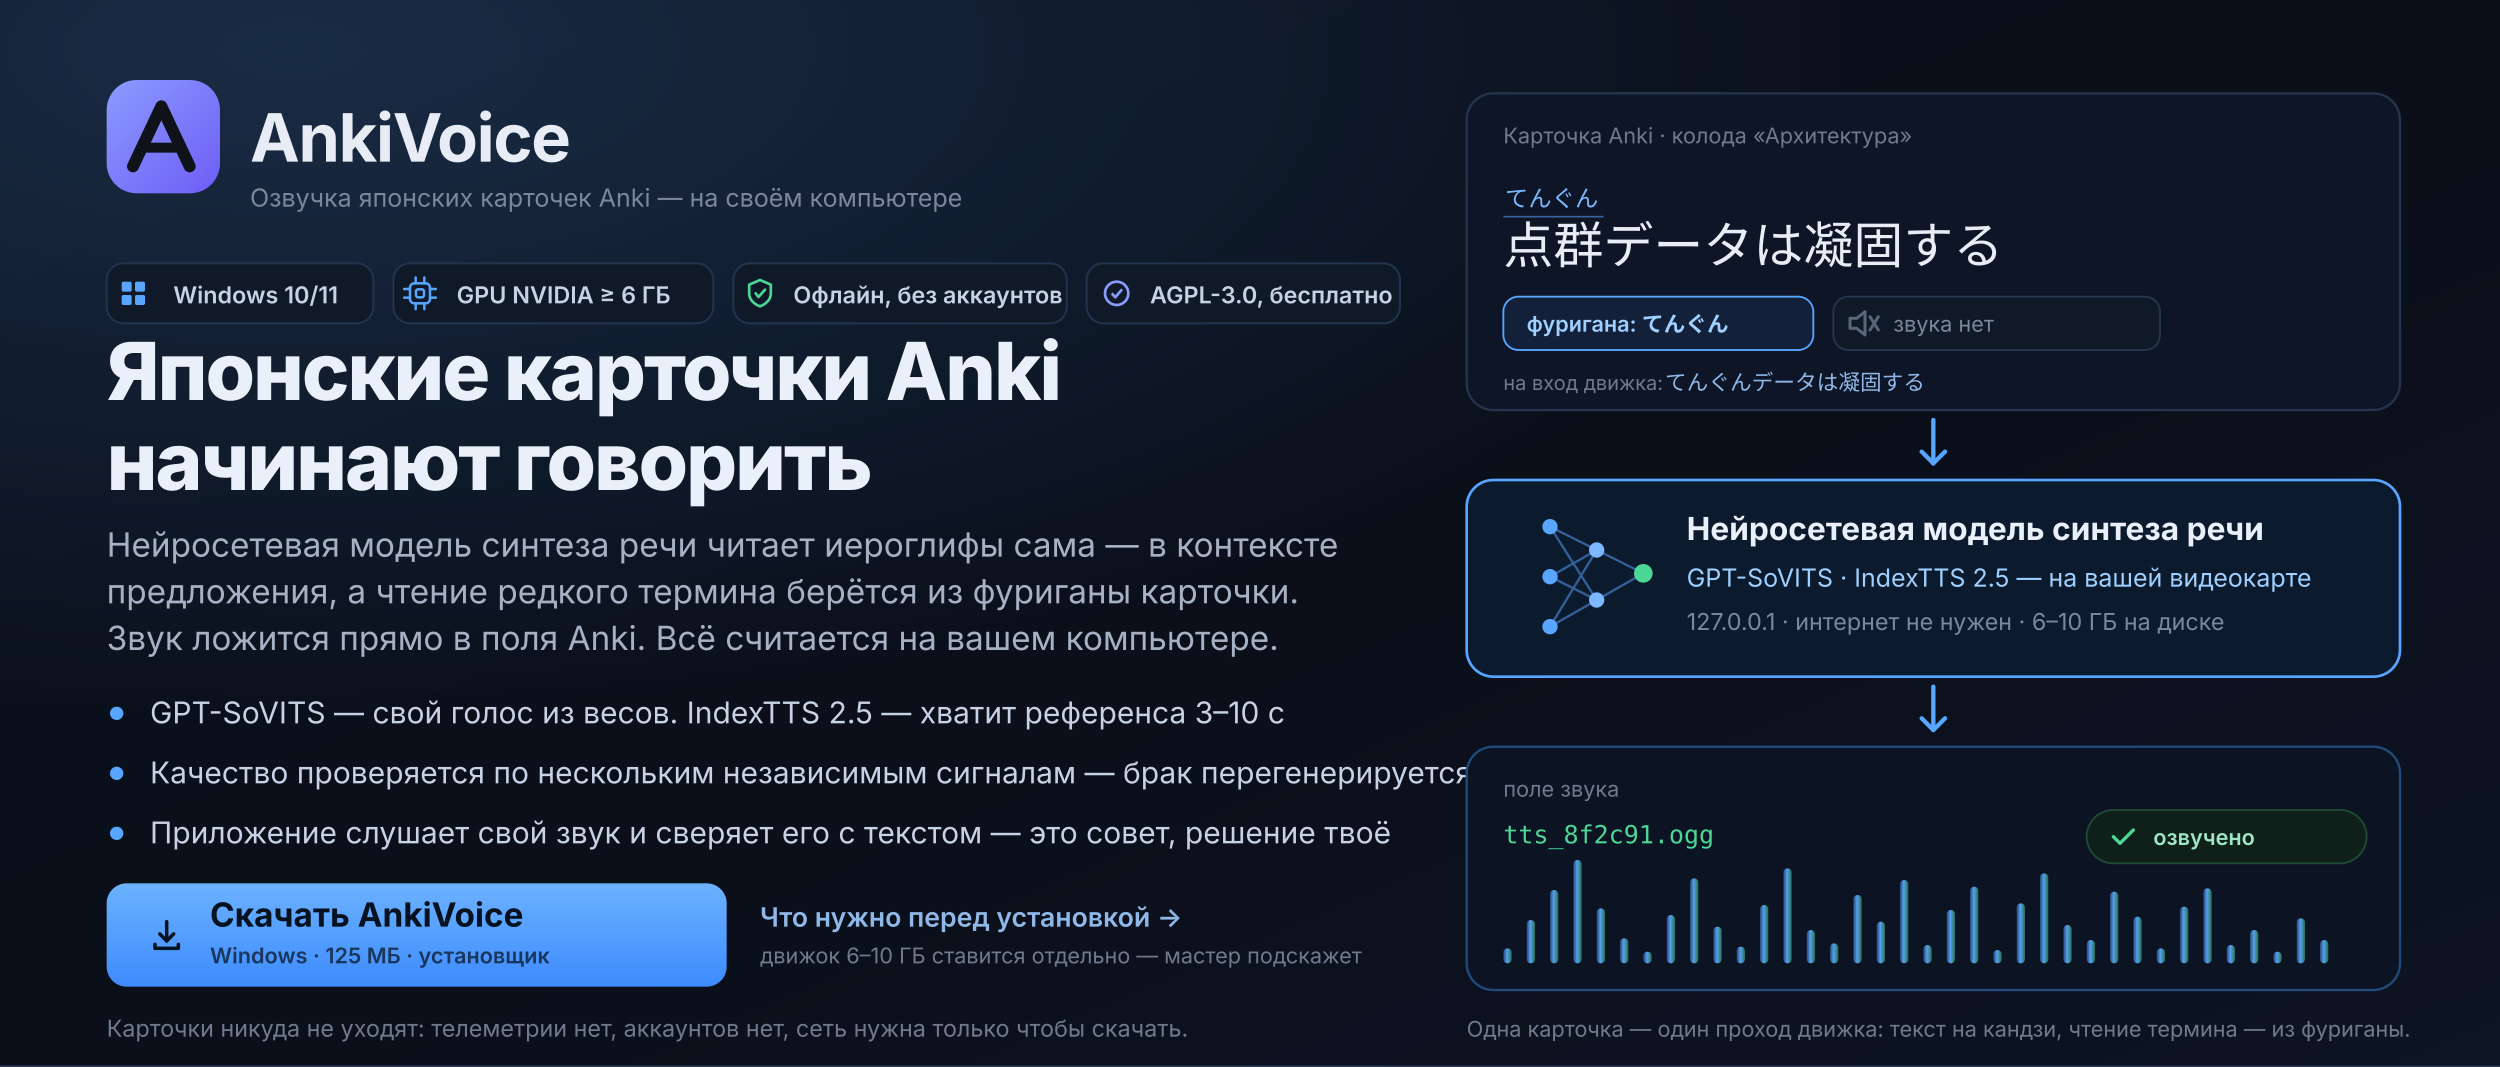
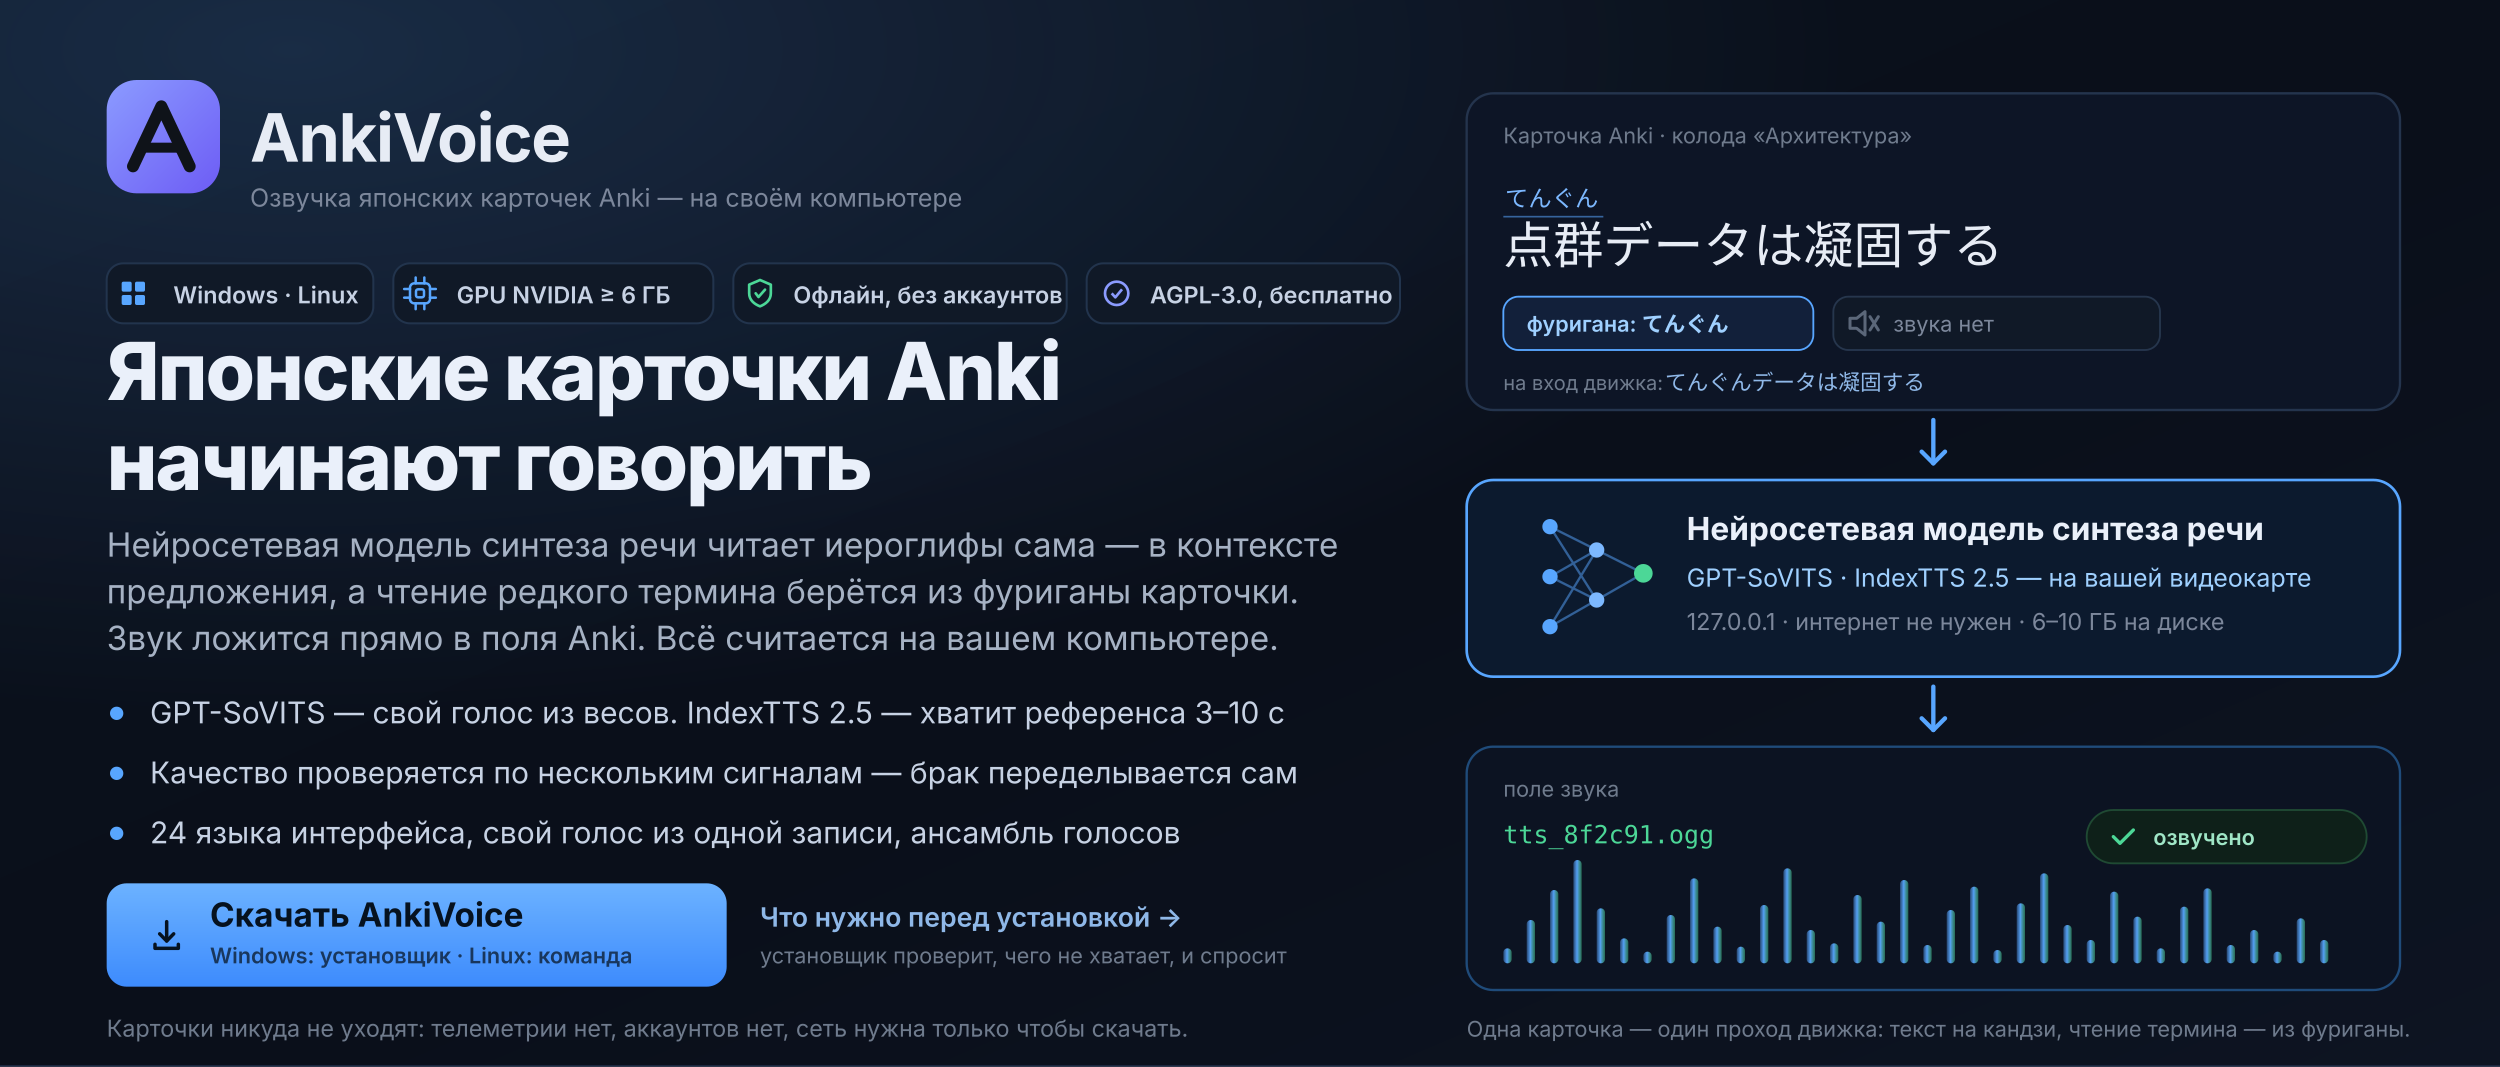
<svg xmlns="http://www.w3.org/2000/svg" width="1500" height="640" viewBox="0 0 1500 640" role="img" aria-label="AnkiVoice — шапка страницы: японская карточка Anki уходит в нейросетевую модель синтеза речи на вашем компьютере и возвращается озвученной" xml:lang="ru" font-family="Inter, 'Segoe UI', Roboto, 'Helvetica Neue', Arial, sans-serif">
  <defs>
    <linearGradient id="bgGrad" x1="0" y1="0" x2="1" y2="1">
      <stop offset="0" stop-color="#0b111c" />
      <stop offset="0.55" stop-color="#0a0f1a" />
      <stop offset="1" stop-color="#0d1422" />
    </linearGradient>
    <radialGradient id="glow" cx="0.12" cy="0.05" r="0.62">
      <stop offset="0" stop-color="#58a6ff" stop-opacity="0.18" />
      <stop offset="1" stop-color="#58a6ff" stop-opacity="0" />
    </radialGradient>
    <linearGradient id="markGrad" x1="0" y1="0" x2="1" y2="1">
      <stop offset="0" stop-color="#8B9BFF" />
      <stop offset="1" stop-color="#6D5CF5" />
    </linearGradient>
    <linearGradient id="btnGrad" x1="0" y1="0" x2="0" y2="1">
      <stop offset="0" stop-color="#6cb2ff" />
      <stop offset="1" stop-color="#3d8bfd" />
    </linearGradient>
    <linearGradient id="waveGrad" x1="0" y1="0" x2="1" y2="0">
      <stop offset="0" stop-color="#58a6ff" stop-opacity="0.35" />
      <stop offset="0.45" stop-color="#58a6ff" stop-opacity="0.95" />
      <stop offset="1" stop-color="#4CD797" stop-opacity="0.45" />
    </linearGradient>
    <g id="logoMark">
      <rect x="0" y="0" width="68" height="68" rx="18" fill="url(#markGrad)" />
      <path d="M15.8 51.8 L32.8 15.8 L49.8 51.8" fill="none" stroke="#0F1319" stroke-width="7.2" stroke-linecap="round" stroke-linejoin="round" />
      <path d="M24.2 40.6 H43.6" stroke="#0F1319" stroke-width="6" stroke-linecap="round" />
    </g>
    <g id="icoWin" fill="currentColor">
      <rect x="-7" y="-7" width="6" height="6" rx="1" />
      <rect x="1" y="-7" width="6" height="6" rx="1" />
      <rect x="-7" y="1" width="6" height="6" rx="1" />
      <rect x="1" y="1" width="6" height="6" rx="1" />
    </g>
    <g id="icoChip" fill="none" stroke="currentColor" stroke-width="1.5" stroke-linecap="round">
      <rect x="-6" y="-6" width="12" height="12" rx="2.6" />
      <rect x="-2.4" y="-2.4" width="4.8" height="4.8" rx="1.2" />
      <path d="M-6 -2.6 H-9.5 M-6 2.6 H-9.5 M6 -2.6 H9.5 M6 2.6 H9.5 M-2.6 -6 V-9.5 M2.6 -6 V-9.5 M-2.6 6 V9.5 M2.6 6 V9.5" />
    </g>
    <g id="icoShield" fill="none" stroke="currentColor" stroke-width="1.6" stroke-linejoin="round" stroke-linecap="round">
      <path d="M0 -8 L6.5 -5.2 V0 C6.5 4 3.4 6.5 0 7.8 C-3.4 6.5 -6.5 4 -6.5 0 V-5.2 Z" />
      <path d="M-2.6 0 L-0.9 2.2 L3 -2.2" />
    </g>
    <g id="icoSeal" fill="none" stroke="currentColor" stroke-width="1.6" stroke-linejoin="round">
      <circle r="7" />
      <path d="M-3 0 L-0.8 2.4 L3.2 -2.4" />
    </g>
    <g id="icoDownload" fill="none" stroke="currentColor" stroke-width="2.1" stroke-linecap="round" stroke-linejoin="round">
      <path d="M0 -8 V3.5" />
      <path d="M-4.2 -0.7 L0 3.6 L4.2 -0.7" />
      <path d="M-7 5.6 V8 H7 V5.6" />
    </g>
    <g id="icoMute" fill="none" stroke="currentColor" stroke-width="1.8" stroke-linecap="round" stroke-linejoin="round">
      <path d="M-8 -3 H-4 L1 -7 V7 L-4 3 H-8 Z" />
      <path d="M4 -4 L9 4 M9 -4 L4 4" />
    </g>
    <g id="icoCheck" fill="none" stroke="currentColor" stroke-width="2" stroke-linecap="round" stroke-linejoin="round">
      <path d="M-6 0 L-2 4 L6 -4" />
    </g>
    <g id="arrowDown" stroke="#58a6ff" stroke-width="2.6" fill="none" stroke-linecap="round" stroke-linejoin="round">
      <path d="M0 0 V26" />
      <path d="M-7 19 L0 26 L7 19" />
    </g>
    <g id="neural" stroke="#58a6ff" fill="none">
      <path d="M930 316 L958 330 M930 316 L958 360 M930 346 L958 330 M930 346 L958 360 M930 376 L958 330 M930 376 L958 360 M958 330 L986 344 M958 360 L986 344" stroke-width="1.4" stroke-opacity="0.5" />
      <circle cx="930" cy="316" r="4.6" fill="#58a6ff" stroke="none" />
      <circle cx="930" cy="346" r="4.6" fill="#58a6ff" stroke="none" />
      <circle cx="930" cy="376" r="4.6" fill="#58a6ff" stroke="none" />
      <circle cx="958" cy="330" r="4.6" fill="#7cb8ff" stroke="none" />
      <circle cx="958" cy="360" r="4.6" fill="#7cb8ff" stroke="none" />
      <circle cx="986" cy="344" r="5.6" fill="#4CD797" stroke="none" />
    </g>
  </defs>
  <rect x="0" y="0" width="1500" height="640" fill="url(#bgGrad)" />
  <rect x="0" y="0" width="1500" height="640" fill="url(#glow)" />
  <line x1="0" y1="639.5" x2="1500" y2="639.5" stroke="#1b2740" stroke-width="1" />
  <use href="#logoMark" x="64" y="48" />
  <text x="150" y="97" font-size="40" font-weight="700" letter-spacing="-0.8" fill="#E7ECF5">AnkiVoice</text>
  <text x="150" y="124" font-size="15" fill="#7C879B">Озвучка японских карточек Anki — на своём компьютере</text>
  <g>
    <rect x="64" y="158" width="160" height="36" rx="10" fill="#101927" stroke="#22344d" stroke-width="1.2" />
    <use href="#icoWin" x="80" y="176" color="#58a6ff" />
-     <text x="104" y="182" font-size="14" font-weight="600" fill="#C7D2E4">Windows 10/11</text>
+     <text x="104" y="182" font-size="14" font-weight="600" fill="#C7D2E4">Windows · Linux</text>
    <rect x="236" y="158" width="192" height="36" rx="10" fill="#101927" stroke="#22344d" stroke-width="1.2" />
    <use href="#icoChip" x="252" y="176" color="#58a6ff" />
    <text x="274" y="182" font-size="14" font-weight="600" fill="#C7D2E4">GPU NVIDIA ≥ 6 ГБ</text>
    <rect x="440" y="158" width="200" height="36" rx="10" fill="#101927" stroke="#22344d" stroke-width="1.2" />
    <use href="#icoShield" x="456" y="176" color="#4CD797" />
    <text x="476" y="182" font-size="14" font-weight="600" fill="#C7D2E4">Офлайн, без аккаунтов</text>
    <rect x="652" y="158" width="188" height="36" rx="10" fill="#101927" stroke="#22344d" stroke-width="1.2" />
    <use href="#icoSeal" x="670" y="176" color="#8B9BFF" />
    <text x="690" y="182" font-size="14" font-weight="600" fill="#C7D2E4">AGPL-3.0, бесплатно</text>
  </g>
  <text x="64" y="240" font-size="48" font-weight="800" letter-spacing="-1.2" fill="#EAF0FA">Японские карточки Anki</text>
  <text x="64" y="294" font-size="48" font-weight="800" letter-spacing="-1.2" fill="#EAF0FA">начинают говорить</text>
  <text x="64" y="334" font-size="20" fill="#A6B2C4">Нейросетевая модель синтеза речи читает иероглифы сама — в контексте</text>
  <text x="64" y="362" font-size="20" fill="#A6B2C4">предложения, а чтение редкого термина берётся из фуриганы карточки.</text>
  <text x="64" y="390" font-size="20" fill="#A6B2C4">Звук ложится прямо в поля Anki. Всё считается на вашем компьютере.</text>
  <g font-size="18" fill="#C7D2E4">
    <circle cx="70" cy="428" r="4" fill="#58a6ff" />
    <text x="90" y="434">GPT-SoVITS — свой голос из весов. IndexTTS 2.5 — хватит референса 3–10 с</text>
    <circle cx="70" cy="464" r="4" fill="#58a6ff" />
-     <text x="90" y="470">Качество проверяется по нескольким независимым сигналам — брак перегенерируется сам</text>
+     <text x="90" y="470">Качество проверяется по нескольким сигналам — брак переделывается сам</text>
    <circle cx="70" cy="500" r="4" fill="#58a6ff" />
-     <text x="90" y="506">Приложение слушает свой звук и сверяет его с текстом — это совет, решение твоё</text>
+     <text x="90" y="506">24 языка интерфейса, свой голос из одной записи, ансамбль голосов</text>
  </g>
  <rect x="64" y="530" width="372" height="62" rx="12" fill="url(#btnGrad)" />
  <use href="#icoDownload" x="100" y="561" color="#06121f" />
  <text x="126" y="556" font-size="20" font-weight="700" fill="#06121f">Скачать AnkiVoice</text>
-   <text x="126" y="578" font-size="13" font-weight="600" fill="#06121f" fill-opacity="0.72">Windows · 125 МБ · установщик</text>
+   <text x="126" y="578" font-size="13" font-weight="600" fill="#06121f" fill-opacity="0.72">Windows: установщик · Linux: команда</text>
  <text x="456" y="556" font-size="16" font-weight="600" fill="#8FB8E8">Что нужно перед установкой →</text>
-   <text x="456" y="578" font-size="13" fill="#6F7B8D">движок 6–10 ГБ ставится отдельно — мастер подскажет</text>
+   <text x="456" y="578" font-size="13" fill="#6F7B8D">установщик проверит, чего не хватает, и спросит</text>
  <text x="64" y="622" font-size="14" fill="#6F7B8D">Карточки никуда не уходят: телеметрии нет, аккаунтов нет, сеть нужна только чтобы скачать.</text>
  <g>
    <rect x="880" y="56" width="560" height="190" rx="16" fill="#0d1526" stroke="#24344d" stroke-width="1.4" />
    <text x="902" y="86" font-size="13" fill="#6F7B8D">Карточка Anki · колода «Архитектура»</text>
    <text x="902" y="158" font-size="30" fill="#E7ECF5">点群データは凝固する</text>
    <text x="903" y="124" font-size="14" fill="#7cb8ff">てんぐん</text>
    <line x1="902" y1="130" x2="962" y2="130" stroke="#58a6ff" stroke-width="1" stroke-opacity="0.55" />
    <rect x="902" y="178" width="186" height="32" rx="9" fill="#12203a" stroke="#58a6ff" stroke-width="1.1" />
    <text x="916" y="199" font-size="13" font-weight="600" fill="#9fd0ff">фуригана: てんぐん</text>
    <rect x="1100" y="178" width="196" height="32" rx="9" fill="#101927" stroke="#26364d" stroke-width="1.1" />
    <use href="#icoMute" x="1118" y="194" color="#5B6779" />
    <text x="1136" y="199" font-size="13" fill="#7C879B">звука нет</text>
    <text x="902" y="234" font-size="12" fill="#6F7B8D">на вход движка:</text>
    <text x="999" y="234" font-family="Consolas, 'JetBrains Mono', monospace" font-size="13" fill="#8FB8E8">てんぐんデータは凝固する</text>
  </g>
  <use href="#arrowDown" x="1160" y="252" />
  <g>
    <rect x="880" y="288" width="560" height="118" rx="16" fill="#0c1a2e" stroke="#58a6ff" stroke-width="1.6" />
    <use href="#neural" x="0" y="0" />
    <text x="1012" y="324" font-size="19" font-weight="700" fill="#EAF0FA">Нейросетевая модель синтеза речи</text>
    <text x="1012" y="352" font-size="15" fill="#9fd0ff">GPT-SoVITS · IndexTTS 2.5 — на вашей видеокарте</text>
    <text x="1012" y="378" font-size="14" fill="#7C879B">127.0.0.1 · интернет не нужен · 6–10 ГБ на диске</text>
  </g>
  <use href="#arrowDown" x="1160" y="412" />
  <g>
    <rect x="880" y="448" width="560" height="146" rx="16" fill="#0c1322" stroke="#1f4b7a" stroke-width="1.4" />
    <text x="902" y="478" font-size="13" fill="#6F7B8D">поле звука</text>
    <text x="902" y="506" font-family="Consolas, 'JetBrains Mono', monospace" font-size="15" fill="#4CD797">tts_8f2c91.ogg</text>
    <rect x="1252" y="486" width="168" height="32" rx="16" fill="#0e2019" stroke="#1f4a33" stroke-width="1.1" />
    <use href="#icoCheck" x="1274" y="502" color="#4CD797" />
    <text x="1292" y="507" font-size="13" font-weight="600" fill="#9fe6c6">озвучено</text>
    <g transform="translate(0,0)" fill="url(#waveGrad)">
      <rect x="902" y="569" width="5" height="9" rx="2.5" />
      <rect x="916" y="552" width="5" height="26" rx="2.5" />
      <rect x="930" y="534" width="5" height="44" rx="2.5" />
      <rect x="944" y="516" width="5" height="62" rx="2.5" />
      <rect x="958" y="545" width="5" height="33" rx="2.5" />
      <rect x="972" y="563" width="5" height="15" rx="2.5" />
      <rect x="986" y="571" width="5" height="7" rx="2.5" />
      <rect x="1000" y="549" width="5" height="29" rx="2.5" />
      <rect x="1014" y="527" width="5" height="51" rx="2.5" />
      <rect x="1028" y="556" width="5" height="22" rx="2.5" />
      <rect x="1042" y="568" width="5" height="10" rx="2.5" />
      <rect x="1056" y="543" width="5" height="35" rx="2.5" />
      <rect x="1070" y="521" width="5" height="57" rx="2.5" />
      <rect x="1084" y="558" width="5" height="20" rx="2.5" />
      <rect x="1098" y="566" width="5" height="12" rx="2.5" />
      <rect x="1112" y="537" width="5" height="41" rx="2.5" />
      <rect x="1126" y="553" width="5" height="25" rx="2.5" />
      <rect x="1140" y="528" width="5" height="50" rx="2.5" />
      <rect x="1154" y="567" width="5" height="11" rx="2.5" />
      <rect x="1168" y="546" width="5" height="32" rx="2.5" />
      <rect x="1182" y="532" width="5" height="46" rx="2.5" />
      <rect x="1196" y="570" width="5" height="8" rx="2.5" />
      <rect x="1210" y="542" width="5" height="36" rx="2.5" />
      <rect x="1224" y="524" width="5" height="54" rx="2.5" />
      <rect x="1238" y="555" width="5" height="23" rx="2.5" />
      <rect x="1252" y="564" width="5" height="14" rx="2.5" />
      <rect x="1266" y="535" width="5" height="43" rx="2.5" />
      <rect x="1280" y="550" width="5" height="28" rx="2.5" />
      <rect x="1294" y="569" width="5" height="9" rx="2.5" />
      <rect x="1308" y="544" width="5" height="34" rx="2.5" />
      <rect x="1322" y="533" width="5" height="45" rx="2.5" />
      <rect x="1336" y="567" width="5" height="11" rx="2.5" />
      <rect x="1350" y="558" width="5" height="20" rx="2.5" />
      <rect x="1364" y="571" width="5" height="7" rx="2.5" />
      <rect x="1378" y="551" width="5" height="27" rx="2.5" />
      <rect x="1392" y="564" width="5" height="14" rx="2.5" />
    </g>
  </g>
  <text x="880" y="622" font-size="13" fill="#6F7B8D">Одна карточка — один проход движка: текст на кандзи, чтение термина — из фуриганы.</text>
</svg>
